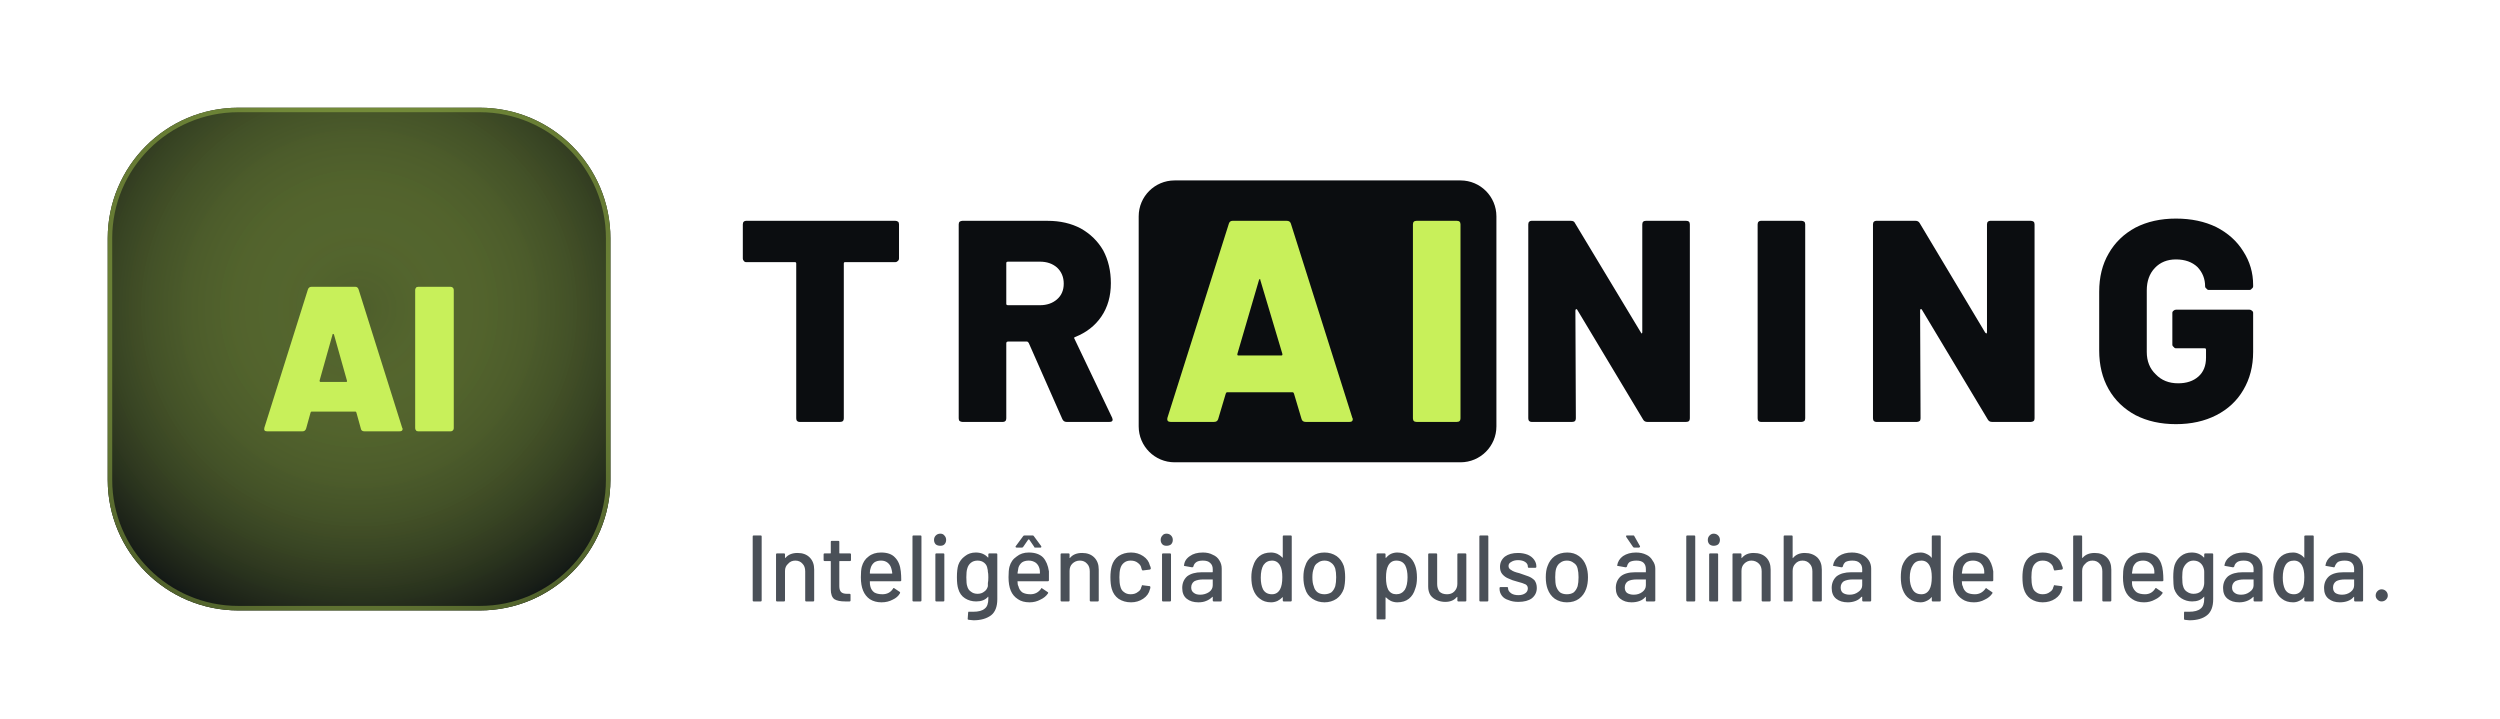
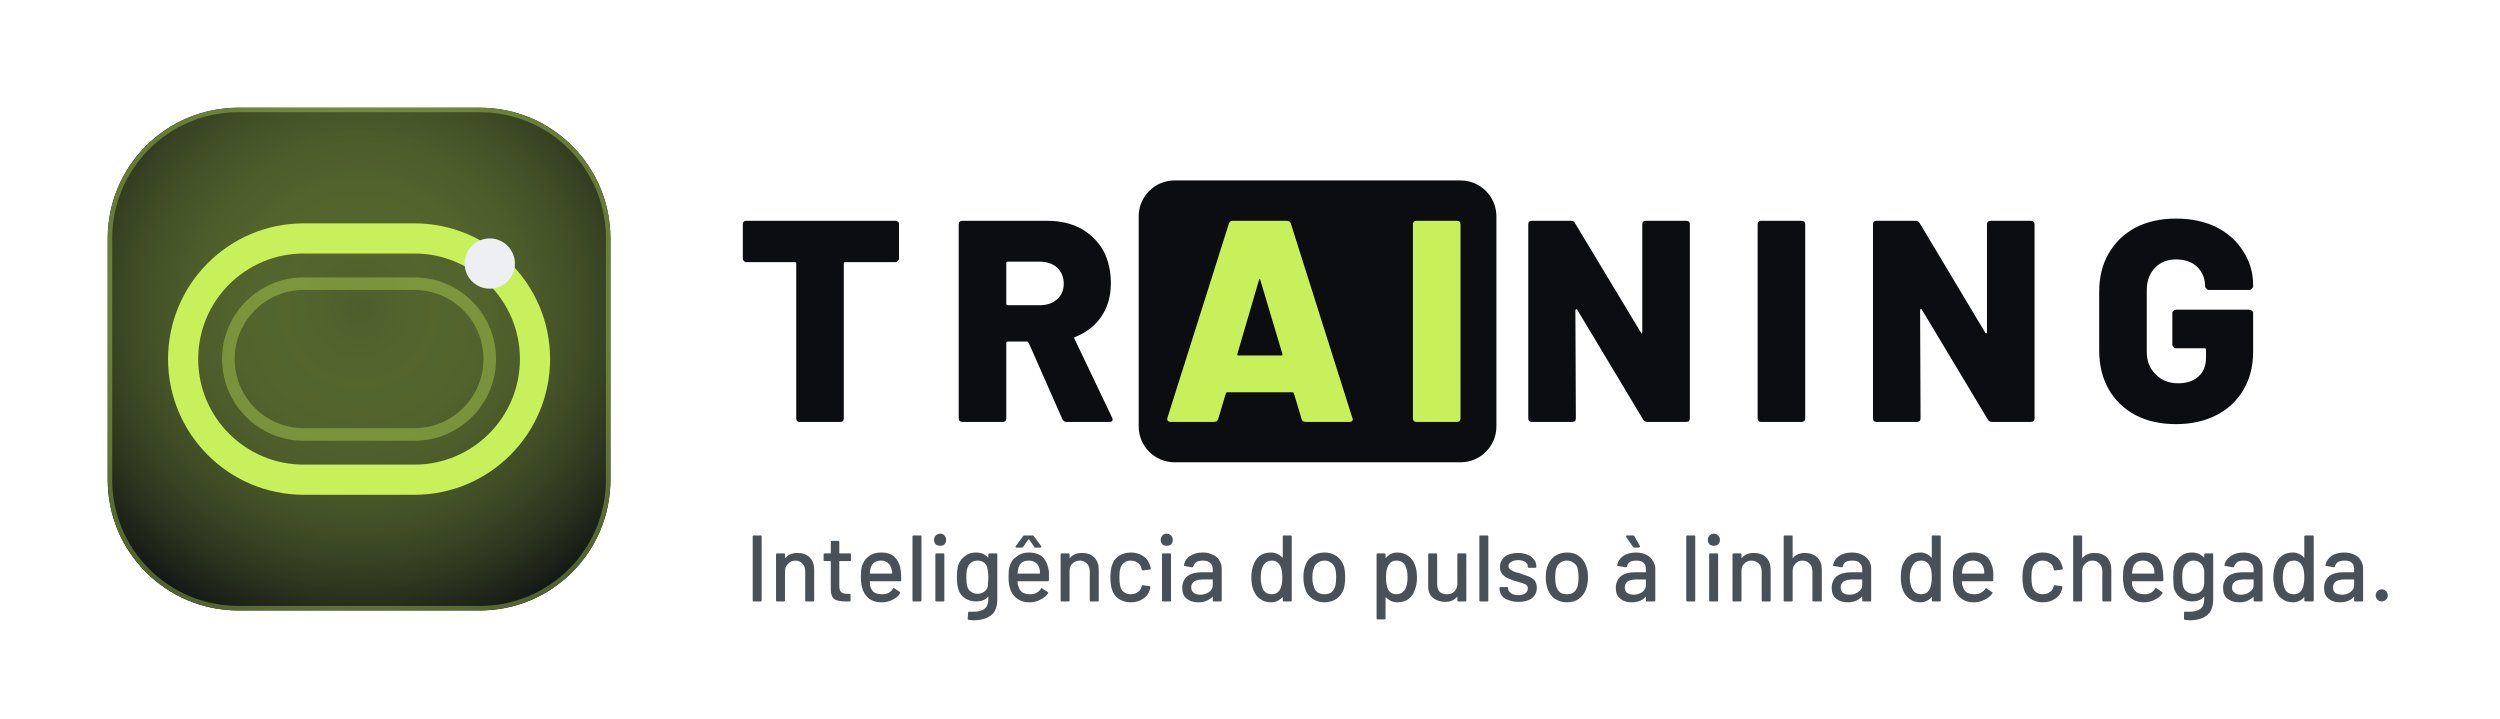
<svg xmlns="http://www.w3.org/2000/svg" width="557" height="160" viewBox="0 0 557 160" role="img" aria-labelledby="t">
  <defs>
    <radialGradient id="lightg" cx="0.5" cy="0.4" r="0.7">
      <stop offset="0" stop-color="#C8F05A" stop-opacity="0.35" />
      <stop offset="1" stop-color="#0B0E12" />
    </radialGradient>
    <filter id="lightglow" x="-40%" y="-40%" width="180%" height="180%">
      <feGaussianBlur stdDeviation="9" />
    </filter>
  </defs>
  <rect x="24" y="24" width="112" height="112" rx="29.1" fill="#0B0E12" />
  <rect x="24" y="24" width="112" height="112" rx="29.1" fill="url(#lightg)" />
  <rect x="24.5" y="24.5" width="111" height="111" rx="28.6" fill="none" stroke="#C8F05A" stroke-opacity="0.35" />
-   <path d="M80.4 95.5 79.4 91.9Q79.3 91.7 79.2 91.7H69.4Q69.3 91.7 69.2 91.9L68.2 95.5Q68 96.1 67.4 96.1H59.5Q58.7 96.1 58.9 95.3L68.6 64.5Q68.8 63.9 69.4 63.9H79.2Q79.7 63.9 79.9 64.5L89.6 95.3Q89.7 95.4 89.7 95.6Q89.7 96.1 89 96.1H81.2Q80.5 96.1 80.4 95.5ZM71.4 85.1H77.1Q77.4 85.1 77.3 84.8L74.4 74.5Q74.3 74.4 74.2 74.4Q74.1 74.4 74.1 74.5L71.2 84.8Q71.2 85.1 71.4 85.1ZM92.5 95.4V64.6Q92.5 64.3 92.7 64.1Q92.8 63.9 93.2 63.9H100.4Q100.7 63.9 100.9 64.1Q101.1 64.3 101.1 64.6V95.4Q101.1 95.7 100.9 95.9Q100.7 96.1 100.4 96.1H93.2Q92.8 96.1 92.7 95.9Q92.5 95.7 92.5 95.4Z" fill="#C8F05A" />
+   <g transform="translate(24 24) scale(1.12)">
+     <rect x="15" y="26" width="70" height="48" rx="24" fill="none" stroke="#C8F05A" stroke-width="6" />
+     <rect x="24" y="35" width="52" height="30" rx="15" fill="none" stroke="#C8F05A" stroke-opacity="0.35" stroke-width="2.5" />
+     <circle cx="76" cy="31" r="5" fill="#EDEFF2" />
+   </g>
  <rect x="253.7" y="40.2" width="79.7" height="62.8" rx="8" fill="#0B0D10" />
  <path d="M200.3 50V57.6Q200.3 57.9 200.1 58.1Q199.8 58.4 199.5 58.4H188.3Q188 58.4 188 58.7V93.2Q188 93.6 187.8 93.8Q187.6 94 187.2 94H178.1Q177.8 94 177.6 93.8Q177.4 93.6 177.4 93.2V58.7Q177.4 58.4 177.1 58.4H166.2Q165.9 58.4 165.7 58.1Q165.5 57.9 165.5 57.6V50Q165.5 49.6 165.7 49.4Q165.9 49.2 166.2 49.2H199.5Q199.8 49.2 200.1 49.4Q200.3 49.6 200.3 50ZM236.7 93.4 229.2 76.4Q229 76.1 228.8 76.1H224.6Q224.2 76.1 224.2 76.5V93.2Q224.2 93.6 224 93.8Q223.8 94 223.5 94H214.4Q214.1 94 213.8 93.8Q213.6 93.6 213.6 93.2V50Q213.6 49.6 213.8 49.4Q214.1 49.2 214.4 49.2H233.4Q237.6 49.2 240.8 50.9Q244 52.7 245.8 55.8Q247.5 59 247.5 63.1Q247.5 67.4 245.4 70.5Q243.3 73.6 239.5 75.1Q239.2 75.2 239.4 75.5L247.8 93.1Q247.9 93.4 247.9 93.5Q247.9 94 247.2 94H237.6Q237 94 236.7 93.4ZM224.2 58.6V67.7Q224.2 68 224.6 68H231.7Q234 68 235.5 66.7Q237 65.4 237 63.2Q237 61 235.5 59.6Q234 58.3 231.7 58.3H224.6Q224.2 58.3 224.2 58.6Z" fill="#0B0D10" />
  <path d="M290 93.4 288.3 87.7Q288.2 87.4 288 87.4H273.4Q273.2 87.4 273.1 87.7L271.4 93.4Q271.2 94 270.5 94H260.8Q260.4 94 260.2 93.8Q260 93.6 260.1 93.1L273.8 49.8Q274 49.2 274.6 49.2H286.7Q287.4 49.2 287.6 49.8L301.3 93.1Q301.4 93.2 301.4 93.4Q301.4 94 300.7 94H290.9Q290.2 94 290 93.4ZM275.9 79.2H285.5Q285.8 79.2 285.7 78.8L280.8 62.4Q280.8 62.1 280.7 62.2Q280.5 62.2 280.5 62.4L275.7 78.8Q275.6 79.2 275.9 79.2ZM314.8 93.2V50Q314.8 49.6 315 49.4Q315.2 49.2 315.6 49.2H324.6Q325 49.2 325.2 49.4Q325.4 49.6 325.4 50V93.2Q325.4 93.6 325.2 93.8Q325 94 324.6 94H315.6Q315.2 94 315 93.8Q314.8 93.6 314.8 93.2Z" fill="#C8F05A" />
  <path d="M366.7 49.2H375.7Q376.1 49.2 376.3 49.4Q376.5 49.6 376.5 50V93.2Q376.5 93.6 376.3 93.8Q376.1 94 375.7 94H367Q366.4 94 366.1 93.5L351.4 69Q351.3 68.8 351.2 68.9Q351 68.9 351 69.2L351.1 93.2Q351.1 93.6 350.9 93.8Q350.7 94 350.3 94H341.2Q340.9 94 340.7 93.8Q340.5 93.6 340.5 93.2V50Q340.5 49.6 340.7 49.4Q340.9 49.2 341.2 49.2H350Q350.7 49.2 350.9 49.7L365.6 74.1Q365.7 74.3 365.8 74.3Q365.9 74.2 365.9 74L365.9 50Q365.9 49.6 366.1 49.4Q366.3 49.2 366.7 49.2ZM391.6 93.2V50Q391.6 49.6 391.8 49.4Q392 49.2 392.3 49.2H401.4Q401.7 49.2 402 49.4Q402.2 49.6 402.2 50V93.2Q402.2 93.6 402 93.8Q401.7 94 401.4 94H392.3Q392 94 391.8 93.8Q391.6 93.6 391.6 93.2ZM443.4 49.2H452.5Q452.8 49.2 453.1 49.4Q453.3 49.6 453.3 50V93.2Q453.3 93.6 453.1 93.8Q452.8 94 452.5 94H443.8Q443.2 94 442.9 93.5L428.2 69Q428.1 68.8 427.9 68.9Q427.8 68.9 427.8 69.2L427.9 93.2Q427.9 93.6 427.7 93.8Q427.4 94 427.1 94H418Q417.7 94 417.5 93.8Q417.3 93.6 417.3 93.2V50Q417.3 49.6 417.5 49.4Q417.7 49.2 418 49.2H426.8Q427.4 49.2 427.7 49.7L442.3 74.1Q442.5 74.3 442.6 74.3Q442.7 74.2 442.7 74L442.7 50Q442.7 49.6 442.9 49.4Q443.1 49.2 443.4 49.2ZM467.7 78.1V65Q467.7 60.1 469.8 56.5Q471.9 52.8 475.8 50.7Q479.7 48.7 484.8 48.7Q489.9 48.7 493.8 50.6Q497.7 52.6 499.8 56Q502 59.4 502 63.5V63.8Q502 64.1 501.7 64.3Q501.5 64.6 501.2 64.6H492.1Q491.8 64.6 491.6 64.3Q491.3 64.1 491.3 63.8Q491.3 61.3 489.6 59.5Q487.8 57.8 484.8 57.8Q481.9 57.8 480.1 59.7Q478.3 61.6 478.3 64.7V78.4Q478.3 81.5 480.3 83.4Q482.2 85.4 485.3 85.4Q488.1 85.4 489.8 83.9Q491.5 82.4 491.5 79.7V77.9Q491.5 77.6 491.2 77.6H484.8Q484.5 77.6 484.3 77.3Q484 77.1 484 76.8V69.7Q484 69.4 484.3 69.2Q484.5 69 484.8 69H501.2Q501.5 69 501.7 69.2Q502 69.4 502 69.7V78.4Q502 83.2 499.8 86.9Q497.7 90.5 493.8 92.5Q489.9 94.5 484.8 94.5Q479.7 94.5 475.8 92.5Q471.9 90.4 469.8 86.7Q467.7 83 467.7 78.1Z" fill="#0B0D10" />
  <path d="M167.7 133.8V119.5Q167.7 119.3 167.9 119.3H169.5Q169.7 119.3 169.7 119.5V133.8Q169.7 134 169.5 134H167.9Q167.7 134 167.7 133.8ZM181.4 126.9V133.8Q181.4 134 181.2 134H179.6Q179.4 134 179.4 133.8V127.3Q179.4 126.2 178.8 125.6Q178.2 124.9 177.2 124.9Q176.2 124.9 175.6 125.6Q174.9 126.2 174.9 127.2V133.8Q174.9 134 174.7 134H173.1Q172.9 134 172.9 133.8V123.5Q172.9 123.3 173.1 123.3H174.7Q174.9 123.3 174.9 123.5V124.3Q174.9 124.3 175 124.3Q175 124.4 175 124.3Q175.9 123.2 177.7 123.2Q179.4 123.2 180.4 124.2Q181.4 125.2 181.4 126.9ZM189.4 125H187.1Q187 125 187 125.1V130.6Q187 131.5 187.4 131.9Q187.8 132.3 188.7 132.3H189.3Q189.5 132.3 189.5 132.5V133.8Q189.5 134 189.3 134Q188.6 134 188.3 134Q186.7 134 185.9 133.5Q185.1 132.9 185.1 131.3V125.1Q185.1 125 185 125H183.7Q183.5 125 183.5 124.8V123.5Q183.5 123.3 183.7 123.3H185Q185.1 123.3 185.1 123.2V120.7Q185.1 120.5 185.3 120.5H186.8Q187 120.5 187 120.7V123.2Q187 123.3 187.1 123.3H189.4Q189.6 123.3 189.6 123.5V124.8Q189.6 125 189.4 125ZM200.8 129.3Q200.8 129.5 200.6 129.5H193.9Q193.8 129.5 193.8 129.5Q193.8 130.3 193.9 130.6Q194.1 131.5 194.8 132Q195.5 132.4 196.6 132.4Q198.2 132.4 199 131.1Q199.1 130.9 199.3 131.1L200.5 131.9Q200.6 132 200.5 132.2Q200 133.1 198.9 133.6Q197.8 134.2 196.4 134.2Q194.9 134.2 193.8 133.5Q192.8 132.8 192.3 131.6Q191.8 130.4 191.8 128.6Q191.8 127.1 192 126.3Q192.4 124.8 193.5 124Q194.6 123.1 196.3 123.1Q198.4 123.1 199.4 124.2Q200.5 125.3 200.7 127.3Q200.8 128.2 200.8 129.3ZM194 126.5Q193.8 127 193.8 127.7Q193.8 127.8 193.9 127.8H198.7Q198.8 127.8 198.8 127.7Q198.7 127 198.6 126.7Q198.4 125.9 197.8 125.4Q197.2 124.9 196.3 124.9Q195.4 124.9 194.8 125.3Q194.2 125.8 194 126.5ZM203.3 133.8V119.5Q203.3 119.3 203.5 119.3H205.1Q205.3 119.3 205.3 119.5V133.8Q205.3 134 205.1 134H203.5Q203.3 134 203.3 133.8ZM208.1 120.3Q208.1 119.7 208.5 119.3Q208.9 118.9 209.5 118.9Q210.1 118.9 210.4 119.3Q210.8 119.7 210.8 120.3Q210.8 120.9 210.4 121.3Q210.1 121.6 209.5 121.6Q208.9 121.6 208.5 121.3Q208.1 120.9 208.1 120.3ZM208.4 133.8V123.5Q208.4 123.3 208.6 123.3H210.2Q210.4 123.3 210.4 123.5V133.8Q210.4 134 210.2 134H208.6Q208.4 134 208.4 133.8ZM220.4 123.3H222Q222.2 123.3 222.2 123.5V133.5Q222.2 136 220.8 137.1Q219.3 138.2 216.9 138.2Q216.6 138.2 215.9 138.1Q215.6 138.1 215.6 137.9L215.7 136.5Q215.7 136.4 215.8 136.3Q215.8 136.2 215.9 136.3Q216.2 136.3 216.8 136.3Q218.6 136.3 219.4 135.6Q220.2 135 220.2 133.4V133Q220.2 133 220.1 132.9Q220.1 132.9 220.1 133Q219.2 134 217.5 134Q216.1 134 215 133.3Q213.9 132.6 213.5 131.2Q213.2 130.3 213.2 128.6Q213.2 126.9 213.5 125.9Q213.9 124.7 215 123.9Q216 123.1 217.4 123.1Q219.1 123.1 220.1 124.2Q220.1 124.2 220.1 124.2Q220.2 124.2 220.2 124.2V123.5Q220.2 123.3 220.4 123.3ZM220.2 128.6Q220.2 127.7 220.1 127.4Q220.1 127 220 126.7Q219.9 125.9 219.3 125.4Q218.7 124.9 217.8 124.9Q216.9 124.9 216.3 125.4Q215.7 125.9 215.5 126.7Q215.3 127.3 215.3 128.6Q215.3 130.1 215.5 130.6Q215.7 131.4 216.3 131.8Q216.9 132.3 217.8 132.3Q218.7 132.3 219.3 131.8Q219.9 131.4 220.1 130.6Q220.1 130.2 220.1 129.9Q220.2 129.5 220.2 128.6ZM233.7 129.3Q233.7 129.5 233.5 129.5H226.8Q226.7 129.5 226.7 129.5Q226.7 130.3 226.9 130.6Q227.1 131.5 227.8 132Q228.5 132.4 229.6 132.4Q231.1 132.4 232 131.1Q232.1 130.9 232.2 131.1L233.4 131.9Q233.6 132 233.5 132.2Q232.9 133.1 231.8 133.6Q230.7 134.2 229.4 134.2Q227.8 134.2 226.8 133.5Q225.7 132.8 225.2 131.6Q224.7 130.4 224.7 128.6Q224.7 127.1 224.9 126.3Q225.3 124.8 226.5 124Q227.6 123.1 229.2 123.1Q231.3 123.1 232.4 124.2Q233.4 125.3 233.7 127.3Q233.7 128.2 233.7 129.3ZM226.9 126.5Q226.8 127 226.7 127.7Q226.7 127.8 226.8 127.8H231.6Q231.7 127.8 231.7 127.7Q231.7 127 231.6 126.7Q231.4 125.9 230.8 125.4Q230.1 124.9 229.2 124.9Q228.3 124.9 227.7 125.3Q227.1 125.8 226.9 126.5ZM226.3 121.7 228 119.4Q228.1 119.3 228.3 119.3H230.1Q230.2 119.3 230.3 119.4L232 121.7Q232 121.8 232 121.8Q232 121.9 232 121.9Q231.9 122 231.9 122H230.6Q230.4 122 230.4 121.8L229.3 120.2Q229.2 120.2 229.2 120.2Q229.1 120.2 229.1 120.2L228 121.8Q227.9 122 227.7 122H226.5Q226.3 122 226.3 121.9Q226.2 121.8 226.3 121.7ZM244.8 126.9V133.8Q244.8 134 244.6 134H243Q242.8 134 242.8 133.8V127.3Q242.8 126.2 242.2 125.6Q241.6 124.9 240.6 124.9Q239.6 124.9 238.9 125.6Q238.3 126.2 238.3 127.2V133.8Q238.3 134 238.1 134H236.5Q236.3 134 236.3 133.8V123.5Q236.3 123.3 236.5 123.3H238.1Q238.3 123.3 238.3 123.5V124.3Q238.3 124.3 238.3 124.3Q238.4 124.4 238.4 124.3Q239.3 123.2 241.1 123.2Q242.8 123.2 243.8 124.2Q244.8 125.2 244.8 126.9ZM247.7 131.2Q247.4 130.2 247.4 128.6Q247.4 127.2 247.7 126.1Q248.1 124.7 249.2 123.9Q250.4 123.1 252 123.1Q253.5 123.1 254.7 123.9Q255.9 124.7 256.2 126Q256.4 126.3 256.4 126.7Q256.4 126.8 256.2 126.9L254.6 127.1H254.6Q254.5 127.1 254.4 126.9L254.3 126.6Q254.2 125.9 253.5 125.4Q252.9 124.9 251.9 124.9Q251 124.9 250.4 125.4Q249.8 125.9 249.6 126.7Q249.4 127.4 249.4 128.6Q249.4 129.9 249.6 130.6Q249.8 131.5 250.4 131.9Q251 132.4 251.9 132.4Q252.9 132.4 253.5 131.9Q254.2 131.5 254.3 130.7Q254.4 130.7 254.4 130.6Q254.3 130.6 254.4 130.6V130.5Q254.4 130.3 254.6 130.4L256.2 130.6Q256.3 130.7 256.3 130.8V130.9Q256.3 131.1 256.2 131.3Q255.9 132.6 254.7 133.4Q253.5 134.2 252 134.2Q250.4 134.2 249.2 133.4Q248.1 132.6 247.7 131.2ZM258.6 120.3Q258.6 119.7 259 119.3Q259.3 118.9 259.9 118.9Q260.5 118.9 260.9 119.3Q261.3 119.7 261.3 120.3Q261.3 120.9 260.9 121.3Q260.5 121.6 259.9 121.6Q259.3 121.6 259 121.3Q258.6 120.9 258.6 120.3ZM258.9 133.8V123.5Q258.9 123.3 259.1 123.3H260.7Q260.9 123.3 260.9 123.5V133.8Q260.9 134 260.7 134H259.1Q258.9 134 258.9 133.8ZM272.2 126.7V133.8Q272.2 134 272 134H270.4Q270.2 134 270.2 133.8V133Q270.2 132.9 270.1 133Q269.5 133.6 268.7 133.9Q268 134.2 267 134.2Q265.4 134.2 264.4 133.4Q263.4 132.6 263.4 131Q263.4 129.4 264.5 128.4Q265.7 127.5 267.7 127.5H270.1Q270.2 127.5 270.2 127.4V126.8Q270.2 125.9 269.6 125.4Q269.1 124.9 268 124.9Q267.1 124.9 266.6 125.2Q266 125.6 265.9 126.2Q265.8 126.4 265.6 126.4L263.9 126.1Q263.7 126.1 263.8 126Q263.9 124.7 265.1 123.9Q266.2 123.1 268 123.1Q269.3 123.1 270.2 123.6Q271.2 124 271.7 124.9Q272.2 125.7 272.2 126.7ZM270.2 130.4V129.1Q270.2 129.1 270.1 129.1H268.1Q266.9 129.1 266.1 129.5Q265.4 130 265.4 130.9Q265.4 131.7 266 132.1Q266.5 132.5 267.4 132.5Q268.5 132.5 269.4 131.9Q270.2 131.3 270.2 130.4ZM286 119.3H287.6Q287.8 119.3 287.8 119.5V133.8Q287.8 134 287.6 134H286Q285.8 134 285.8 133.8V133.1Q285.8 133.1 285.7 133Q285.7 133 285.7 133.1Q285.2 133.6 284.6 133.9Q283.9 134.2 283.2 134.2Q281.7 134.2 280.7 133.4Q279.7 132.7 279.2 131.3Q278.8 130.2 278.8 128.6Q278.8 127.2 279.2 126.1Q279.6 124.7 280.6 123.9Q281.6 123.1 283.2 123.1Q283.9 123.1 284.6 123.4Q285.2 123.7 285.7 124.2Q285.7 124.3 285.7 124.3Q285.8 124.2 285.8 124.2V119.5Q285.8 119.3 286 119.3ZM285.7 128.6Q285.7 126.9 285.2 126Q284.6 124.9 283.4 124.9Q282.2 124.9 281.5 125.9Q280.9 126.9 280.9 128.7Q280.9 130.3 281.4 131.3Q282 132.4 283.4 132.4Q284.6 132.4 285.2 131.3Q285.7 130.4 285.7 128.6ZM290.8 131.2Q290.4 130.1 290.4 128.6Q290.4 127.1 290.8 126.1Q291.2 124.7 292.4 123.9Q293.5 123.1 295.1 123.1Q296.6 123.1 297.8 123.9Q298.9 124.7 299.4 126.1Q299.7 127.2 299.7 128.6Q299.7 130.1 299.4 131.2Q298.9 132.6 297.8 133.4Q296.6 134.2 295.1 134.2Q293.6 134.2 292.4 133.4Q291.2 132.6 290.8 131.2ZM297.5 130.6Q297.7 129.8 297.7 128.6Q297.7 127.5 297.5 126.7Q297.2 125.8 296.6 125.4Q296 124.9 295.1 124.9Q294.2 124.9 293.6 125.4Q292.9 125.8 292.7 126.7Q292.4 127.4 292.4 128.6Q292.4 129.9 292.7 130.6Q292.9 131.5 293.6 132Q294.2 132.4 295.1 132.4Q295.9 132.4 296.6 132Q297.2 131.5 297.5 130.6ZM315.7 128.7Q315.7 130.2 315.3 131.2Q314.9 132.6 313.9 133.4Q312.9 134.2 311.3 134.2Q310.6 134.2 309.9 133.9Q309.3 133.6 308.8 133.1Q308.8 133 308.8 133.1Q308.7 133.1 308.7 133.1V137.8Q308.7 138 308.5 138H306.9Q306.7 138 306.7 137.8V123.5Q306.7 123.3 306.9 123.3H308.5Q308.7 123.3 308.7 123.5V124.2Q308.7 124.3 308.8 124.3Q308.8 124.3 308.8 124.3Q309.3 123.7 309.9 123.4Q310.6 123.1 311.3 123.1Q312.8 123.1 313.8 123.9Q314.8 124.6 315.3 126Q315.7 127.1 315.7 128.7ZM313.6 128.6Q313.6 127 313.1 126Q312.5 124.9 311.1 124.9Q309.9 124.9 309.3 126Q308.8 126.9 308.8 128.7Q308.8 130.4 309.3 131.4Q309.9 132.4 311.1 132.4Q312.3 132.4 313 131.4Q313.6 130.4 313.6 128.6ZM324.9 123.3H326.5Q326.7 123.3 326.7 123.5V133.8Q326.7 134 326.5 134H324.9Q324.7 134 324.7 133.8V133Q324.7 133 324.6 133Q324.6 132.9 324.6 133Q323.7 134.1 322 134.1Q321 134.1 320.1 133.7Q319.2 133.3 318.7 132.6Q318.2 131.8 318.2 130.7V123.5Q318.2 123.3 318.4 123.3H320Q320.2 123.3 320.2 123.5V130.1Q320.2 131.1 320.7 131.8Q321.3 132.4 322.4 132.4Q323.4 132.4 324 131.8Q324.7 131.1 324.7 130.1V123.5Q324.7 123.3 324.9 123.3ZM329.6 133.8V119.5Q329.6 119.3 329.8 119.3H331.4Q331.6 119.3 331.6 119.5V133.8Q331.6 134 331.4 134H329.8Q329.6 134 329.6 133.8ZM334.1 131.2V131Q334.1 130.8 334.3 130.8H335.8Q336 130.8 336 131V131.1Q336 131.7 336.7 132.2Q337.3 132.6 338.3 132.6Q339.2 132.6 339.8 132.2Q340.4 131.8 340.4 131.1Q340.4 130.5 339.9 130.2Q339.3 129.9 338.1 129.6Q336.9 129.3 336.1 128.9Q335.3 128.6 334.7 127.9Q334.2 127.3 334.2 126.3Q334.2 124.9 335.3 124Q336.4 123.2 338.2 123.2Q339.4 123.2 340.4 123.6Q341.3 124 341.8 124.7Q342.3 125.4 342.3 126.2V126.3Q342.3 126.5 342.1 126.5H340.6Q340.4 126.5 340.4 126.3V126.2Q340.4 125.6 339.8 125.2Q339.2 124.8 338.2 124.8Q337.3 124.8 336.7 125.2Q336.1 125.5 336.1 126.1Q336.1 126.7 336.7 127Q337.2 127.4 338.5 127.7Q339.7 128.1 340.5 128.4Q341.3 128.7 341.9 129.3Q342.4 130 342.4 131Q342.4 132.4 341.3 133.3Q340.2 134.1 338.3 134.1Q337 134.1 336.1 133.7Q335.1 133.4 334.6 132.7Q334.1 132 334.1 131.2ZM344.8 131.2Q344.4 130.1 344.4 128.6Q344.4 127.1 344.8 126.1Q345.3 124.7 346.4 123.9Q347.6 123.1 349.2 123.1Q350.7 123.1 351.8 123.9Q352.9 124.7 353.4 126.1Q353.8 127.2 353.8 128.6Q353.8 130.1 353.4 131.2Q352.9 132.6 351.8 133.4Q350.7 134.2 349.1 134.2Q347.6 134.2 346.4 133.4Q345.3 132.6 344.8 131.2ZM351.5 130.6Q351.7 129.8 351.7 128.6Q351.7 127.5 351.5 126.7Q351.3 125.8 350.6 125.4Q350 124.9 349.1 124.9Q348.2 124.9 347.6 125.4Q347 125.8 346.7 126.7Q346.5 127.4 346.5 128.6Q346.5 129.9 346.7 130.6Q347 131.5 347.6 132Q348.2 132.4 349.1 132.4Q350 132.4 350.6 132Q351.2 131.5 351.5 130.6ZM368.8 126.7V133.8Q368.8 134 368.5 134H366.9Q366.7 134 366.7 133.8V133Q366.7 132.9 366.6 133Q366.1 133.6 365.3 133.9Q364.5 134.2 363.5 134.2Q362 134.2 361 133.4Q360 132.6 360 131Q360 129.4 361.1 128.4Q362.2 127.5 364.3 127.5H366.7Q366.7 127.5 366.7 127.4V126.8Q366.7 125.9 366.2 125.4Q365.7 124.9 364.6 124.9Q363.7 124.9 363.1 125.2Q362.6 125.6 362.5 126.2Q362.4 126.4 362.2 126.4L360.5 126.1Q360.3 126.1 360.3 126Q360.5 124.7 361.6 123.9Q362.8 123.1 364.5 123.1Q365.8 123.1 366.8 123.6Q367.7 124 368.2 124.9Q368.8 125.7 368.8 126.7ZM366.7 130.4V129.1Q366.7 129.1 366.7 129.1H364.7Q363.4 129.1 362.7 129.5Q362 130 362 130.9Q362 131.7 362.5 132.1Q363.1 132.5 364 132.5Q365.1 132.5 365.9 131.9Q366.7 131.3 366.7 130.4ZM365.4 121.8Q365.4 121.9 365.3 121.9Q365.3 122 365.2 122H364.1Q363.9 122 363.8 121.8L362.3 119.6Q362.3 119.5 362.3 119.4Q362.3 119.3 362.5 119.3H363.9Q364.1 119.3 364.1 119.4L365.4 121.7Q365.4 121.8 365.4 121.8ZM375.7 133.8V119.5Q375.7 119.3 375.9 119.3H377.5Q377.7 119.3 377.7 119.5V133.8Q377.7 134 377.5 134H375.9Q375.7 134 375.7 133.8ZM380.5 120.3Q380.5 119.7 380.9 119.3Q381.3 118.9 381.8 118.9Q382.4 118.9 382.8 119.3Q383.2 119.7 383.2 120.3Q383.2 120.9 382.8 121.3Q382.4 121.6 381.8 121.6Q381.3 121.6 380.9 121.3Q380.5 120.9 380.5 120.3ZM380.8 133.8V123.5Q380.8 123.3 381 123.3H382.6Q382.8 123.3 382.8 123.5V133.8Q382.8 134 382.6 134H381Q380.8 134 380.8 133.8ZM394.5 126.9V133.8Q394.5 134 394.3 134H392.7Q392.5 134 392.5 133.8V127.3Q392.5 126.2 391.9 125.6Q391.2 124.9 390.2 124.9Q389.3 124.9 388.6 125.6Q388 126.2 388 127.2V133.8Q388 134 387.8 134H386.2Q386 134 386 133.8V123.5Q386 123.3 386.2 123.3H387.8Q388 123.3 388 123.5V124.3Q388 124.3 388 124.3Q388.1 124.4 388.1 124.3Q389 123.2 390.7 123.2Q392.5 123.2 393.5 124.2Q394.5 125.2 394.5 126.9ZM405.9 126.9V133.8Q405.9 134 405.7 134H404.1Q403.8 134 403.8 133.8V127.3Q403.8 126.2 403.2 125.6Q402.6 124.9 401.6 124.9Q400.6 124.9 400 125.6Q399.4 126.2 399.4 127.2V133.8Q399.4 134 399.2 134H397.6Q397.4 134 397.4 133.8V119.5Q397.4 119.3 397.6 119.3H399.2Q399.4 119.3 399.4 119.5V124.3Q399.4 124.3 399.4 124.3Q399.4 124.4 399.5 124.3Q400.4 123.2 402.1 123.2Q403.8 123.2 404.9 124.2Q405.9 125.2 405.9 126.9ZM416.9 126.7V133.8Q416.9 134 416.7 134H415.1Q414.9 134 414.9 133.8V133Q414.9 132.9 414.7 133Q414.2 133.6 413.4 133.9Q412.6 134.2 411.7 134.2Q410.1 134.2 409.1 133.4Q408.1 132.6 408.1 131Q408.1 129.4 409.2 128.4Q410.4 127.5 412.4 127.5H414.8Q414.9 127.5 414.9 127.4V126.8Q414.9 125.9 414.3 125.4Q413.8 124.9 412.7 124.9Q411.8 124.9 411.2 125.2Q410.7 125.6 410.6 126.2Q410.5 126.4 410.3 126.4L408.6 126.1Q408.4 126.1 408.4 126Q408.6 124.7 409.7 123.9Q410.9 123.1 412.6 123.1Q413.9 123.1 414.9 123.6Q415.8 124 416.4 124.9Q416.9 125.7 416.9 126.7ZM414.9 130.4V129.1Q414.9 129.1 414.8 129.1H412.8Q411.6 129.1 410.8 129.5Q410.1 130 410.1 130.9Q410.1 131.7 410.6 132.1Q411.2 132.5 412.1 132.5Q413.2 132.5 414 131.9Q414.9 131.3 414.9 130.4ZM430.6 119.3H432.2Q432.4 119.3 432.4 119.5V133.8Q432.4 134 432.2 134H430.6Q430.4 134 430.4 133.8V133.1Q430.4 133.1 430.4 133Q430.4 133 430.3 133.1Q429.9 133.6 429.2 133.9Q428.6 134.2 427.9 134.2Q426.4 134.2 425.4 133.4Q424.4 132.7 423.9 131.3Q423.5 130.2 423.5 128.6Q423.5 127.2 423.8 126.1Q424.3 124.7 425.3 123.9Q426.3 123.1 427.9 123.1Q428.6 123.1 429.2 123.4Q429.9 123.7 430.3 124.2Q430.4 124.3 430.4 124.3Q430.4 124.2 430.4 124.2V119.5Q430.4 119.3 430.6 119.3ZM430.4 128.6Q430.4 126.9 429.9 126Q429.3 124.9 428.1 124.9Q426.8 124.9 426.2 125.9Q425.5 126.9 425.5 128.7Q425.5 130.3 426.1 131.3Q426.7 132.4 428.1 132.4Q429.3 132.4 429.9 131.3Q430.4 130.4 430.4 128.6ZM444.1 129.3Q444.1 129.5 443.9 129.5H437.2Q437.1 129.5 437.1 129.5Q437.1 130.3 437.3 130.6Q437.5 131.5 438.2 132Q438.9 132.4 440 132.4Q441.5 132.4 442.4 131.1Q442.5 130.9 442.6 131.1L443.8 131.9Q444 132 443.9 132.2Q443.3 133.1 442.2 133.6Q441.1 134.2 439.8 134.2Q438.2 134.2 437.2 133.5Q436.1 132.8 435.6 131.6Q435.1 130.4 435.1 128.6Q435.1 127.1 435.3 126.3Q435.7 124.8 436.9 124Q438 123.1 439.6 123.1Q441.7 123.1 442.8 124.2Q443.8 125.3 444.1 127.3Q444.1 128.2 444.1 129.3ZM437.3 126.5Q437.2 127 437.1 127.7Q437.1 127.8 437.2 127.8H442Q442.1 127.8 442.1 127.7Q442.1 127 442 126.7Q441.8 125.9 441.2 125.4Q440.5 124.9 439.6 124.9Q438.7 124.9 438.1 125.3Q437.5 125.8 437.3 126.5ZM450.9 131.2Q450.6 130.2 450.6 128.6Q450.6 127.2 450.9 126.1Q451.3 124.7 452.4 123.9Q453.6 123.1 455.1 123.1Q456.7 123.1 457.9 123.9Q459.1 124.7 459.4 126Q459.6 126.3 459.6 126.7Q459.6 126.8 459.4 126.9L457.8 127.1H457.8Q457.6 127.1 457.6 126.9L457.5 126.6Q457.4 125.9 456.7 125.4Q456.1 124.9 455.1 124.9Q454.2 124.9 453.6 125.4Q453 125.9 452.8 126.7Q452.6 127.4 452.6 128.6Q452.6 129.9 452.8 130.6Q453 131.5 453.6 131.9Q454.2 132.4 455.1 132.4Q456.1 132.4 456.7 131.9Q457.4 131.5 457.5 130.7Q457.6 130.7 457.6 130.6Q457.5 130.6 457.6 130.6V130.5Q457.6 130.3 457.8 130.4L459.4 130.6Q459.5 130.7 459.5 130.8V130.9Q459.5 131.1 459.4 131.3Q459.1 132.6 457.9 133.4Q456.7 134.2 455.1 134.2Q453.6 134.2 452.4 133.4Q451.3 132.6 450.9 131.2ZM470.4 126.9V133.8Q470.4 134 470.2 134H468.6Q468.4 134 468.4 133.8V127.3Q468.4 126.2 467.8 125.6Q467.2 124.9 466.2 124.9Q465.2 124.9 464.6 125.6Q463.9 126.2 463.9 127.2V133.8Q463.9 134 463.7 134H462.1Q461.9 134 461.9 133.8V119.5Q461.9 119.3 462.1 119.3H463.7Q463.9 119.3 463.9 119.5V124.3Q463.9 124.3 464 124.3Q464 124.4 464 124.3Q464.9 123.2 466.7 123.2Q468.4 123.2 469.4 124.2Q470.4 125.2 470.4 126.9ZM482 129.3Q482 129.5 481.8 129.5H475.1Q475 129.5 475 129.5Q475 130.3 475.1 130.6Q475.4 131.5 476.1 132Q476.8 132.4 477.9 132.4Q479.4 132.4 480.2 131.1Q480.3 130.9 480.5 131.1L481.7 131.9Q481.9 132 481.8 132.2Q481.2 133.1 480.1 133.6Q479 134.2 477.7 134.2Q476.1 134.2 475.1 133.5Q474 132.8 473.5 131.6Q473 130.4 473 128.6Q473 127.1 473.2 126.3Q473.6 124.8 474.7 124Q475.9 123.1 477.5 123.1Q479.6 123.1 480.7 124.2Q481.7 125.3 481.9 127.3Q482 128.2 482 129.3ZM475.2 126.5Q475.1 127 475 127.7Q475 127.8 475.1 127.8H479.9Q480 127.8 480 127.7Q480 127 479.9 126.7Q479.7 125.9 479 125.4Q478.4 124.9 477.5 124.9Q476.6 124.9 476 125.3Q475.4 125.8 475.2 126.5ZM491.3 123.3H492.9Q493.1 123.3 493.1 123.5V133.5Q493.1 136 491.7 137.1Q490.3 138.2 487.8 138.2Q487.5 138.2 486.8 138.1Q486.6 138.1 486.6 137.9L486.6 136.5Q486.6 136.4 486.7 136.3Q486.8 136.2 486.9 136.3Q487.2 136.3 487.7 136.3Q489.5 136.3 490.3 135.6Q491.1 135 491.1 133.4V133Q491.1 133 491.1 132.9Q491.1 132.9 491 133Q490.1 134 488.4 134Q487.1 134 486 133.3Q484.9 132.6 484.4 131.2Q484.2 130.3 484.2 128.6Q484.2 126.9 484.5 125.9Q484.9 124.7 485.9 123.9Q486.9 123.1 488.3 123.1Q490 123.1 491 124.2Q491.1 124.2 491.1 124.2Q491.1 124.2 491.1 124.2V123.5Q491.1 123.3 491.3 123.3ZM491.1 128.6Q491.1 127.7 491.1 127.4Q491.1 127 491 126.7Q490.8 125.9 490.2 125.4Q489.6 124.9 488.7 124.9Q487.9 124.9 487.3 125.4Q486.7 125.9 486.4 126.7Q486.2 127.3 486.2 128.6Q486.2 130.1 486.4 130.6Q486.6 131.4 487.2 131.8Q487.9 132.3 488.7 132.3Q489.7 132.3 490.3 131.8Q490.8 131.4 491 130.6Q491.1 130.2 491.1 129.9Q491.1 129.5 491.1 128.6ZM504.1 126.7V133.8Q504.1 134 503.9 134H502.3Q502.1 134 502.1 133.8V133Q502.1 132.9 502 133Q501.4 133.6 500.6 133.9Q499.8 134.2 498.9 134.2Q497.3 134.2 496.3 133.4Q495.3 132.6 495.3 131Q495.3 129.4 496.4 128.4Q497.6 127.5 499.6 127.5H502Q502.1 127.5 502.1 127.4V126.8Q502.1 125.9 501.5 125.4Q501 124.9 499.9 124.9Q499 124.9 498.5 125.2Q497.9 125.6 497.8 126.2Q497.7 126.4 497.5 126.4L495.8 126.1Q495.6 126.1 495.6 126Q495.8 124.7 497 123.9Q498.1 123.1 499.9 123.1Q501.1 123.1 502.1 123.6Q503.1 124 503.6 124.9Q504.1 125.7 504.1 126.7ZM502.1 130.4V129.1Q502.1 129.1 502 129.1H500Q498.8 129.1 498 129.5Q497.3 130 497.3 130.9Q497.3 131.7 497.9 132.1Q498.4 132.5 499.3 132.5Q500.4 132.5 501.2 131.9Q502.1 131.3 502.1 130.4ZM513.7 119.3H515.3Q515.5 119.3 515.5 119.5V133.8Q515.5 134 515.3 134H513.7Q513.4 134 513.4 133.8V133.1Q513.4 133.1 513.4 133Q513.4 133 513.3 133.1Q512.9 133.6 512.2 133.9Q511.6 134.2 510.9 134.2Q509.4 134.2 508.4 133.4Q507.4 132.7 506.9 131.3Q506.5 130.2 506.5 128.6Q506.5 127.2 506.9 126.1Q507.3 124.7 508.3 123.9Q509.3 123.1 510.9 123.1Q511.6 123.1 512.2 123.4Q512.9 123.7 513.3 124.2Q513.4 124.3 513.4 124.3Q513.4 124.2 513.4 124.2V119.5Q513.4 119.3 513.7 119.3ZM513.4 128.6Q513.4 126.9 512.9 126Q512.3 124.9 511.1 124.9Q509.8 124.9 509.2 125.9Q508.6 126.9 508.6 128.7Q508.6 130.3 509.1 131.3Q509.7 132.4 511.1 132.4Q512.3 132.4 512.9 131.3Q513.4 130.4 513.4 128.6ZM526.5 126.7V133.8Q526.5 134 526.3 134H524.7Q524.5 134 524.5 133.8V133Q524.5 132.9 524.4 133Q523.9 133.6 523.1 133.9Q522.3 134.2 521.3 134.2Q519.8 134.2 518.8 133.4Q517.8 132.6 517.8 131Q517.8 129.4 518.9 128.4Q520 127.5 522.1 127.5H524.4Q524.5 127.5 524.5 127.4V126.8Q524.5 125.9 524 125.4Q523.5 124.9 522.4 124.9Q521.5 124.9 520.9 125.2Q520.4 125.6 520.2 126.2Q520.2 126.4 520 126.4L518.3 126.1Q518.1 126.1 518.1 126Q518.3 124.7 519.4 123.9Q520.6 123.1 522.3 123.1Q523.6 123.1 524.6 123.6Q525.5 124 526 124.9Q526.5 125.7 526.5 126.7ZM524.5 130.4V129.1Q524.5 129.1 524.4 129.1H522.5Q521.2 129.1 520.5 129.5Q519.8 130 519.8 130.9Q519.8 131.7 520.3 132.1Q520.9 132.5 521.8 132.5Q522.9 132.5 523.7 131.9Q524.5 131.3 524.5 130.4ZM529.3 132.7Q529.3 132.1 529.7 131.7Q530.1 131.3 530.6 131.3Q531.2 131.3 531.6 131.7Q532 132.1 532 132.7Q532 133.2 531.6 133.6Q531.2 134 530.6 134Q530.1 134 529.7 133.6Q529.3 133.2 529.3 132.7Z" fill="#4A5058" />
</svg>
